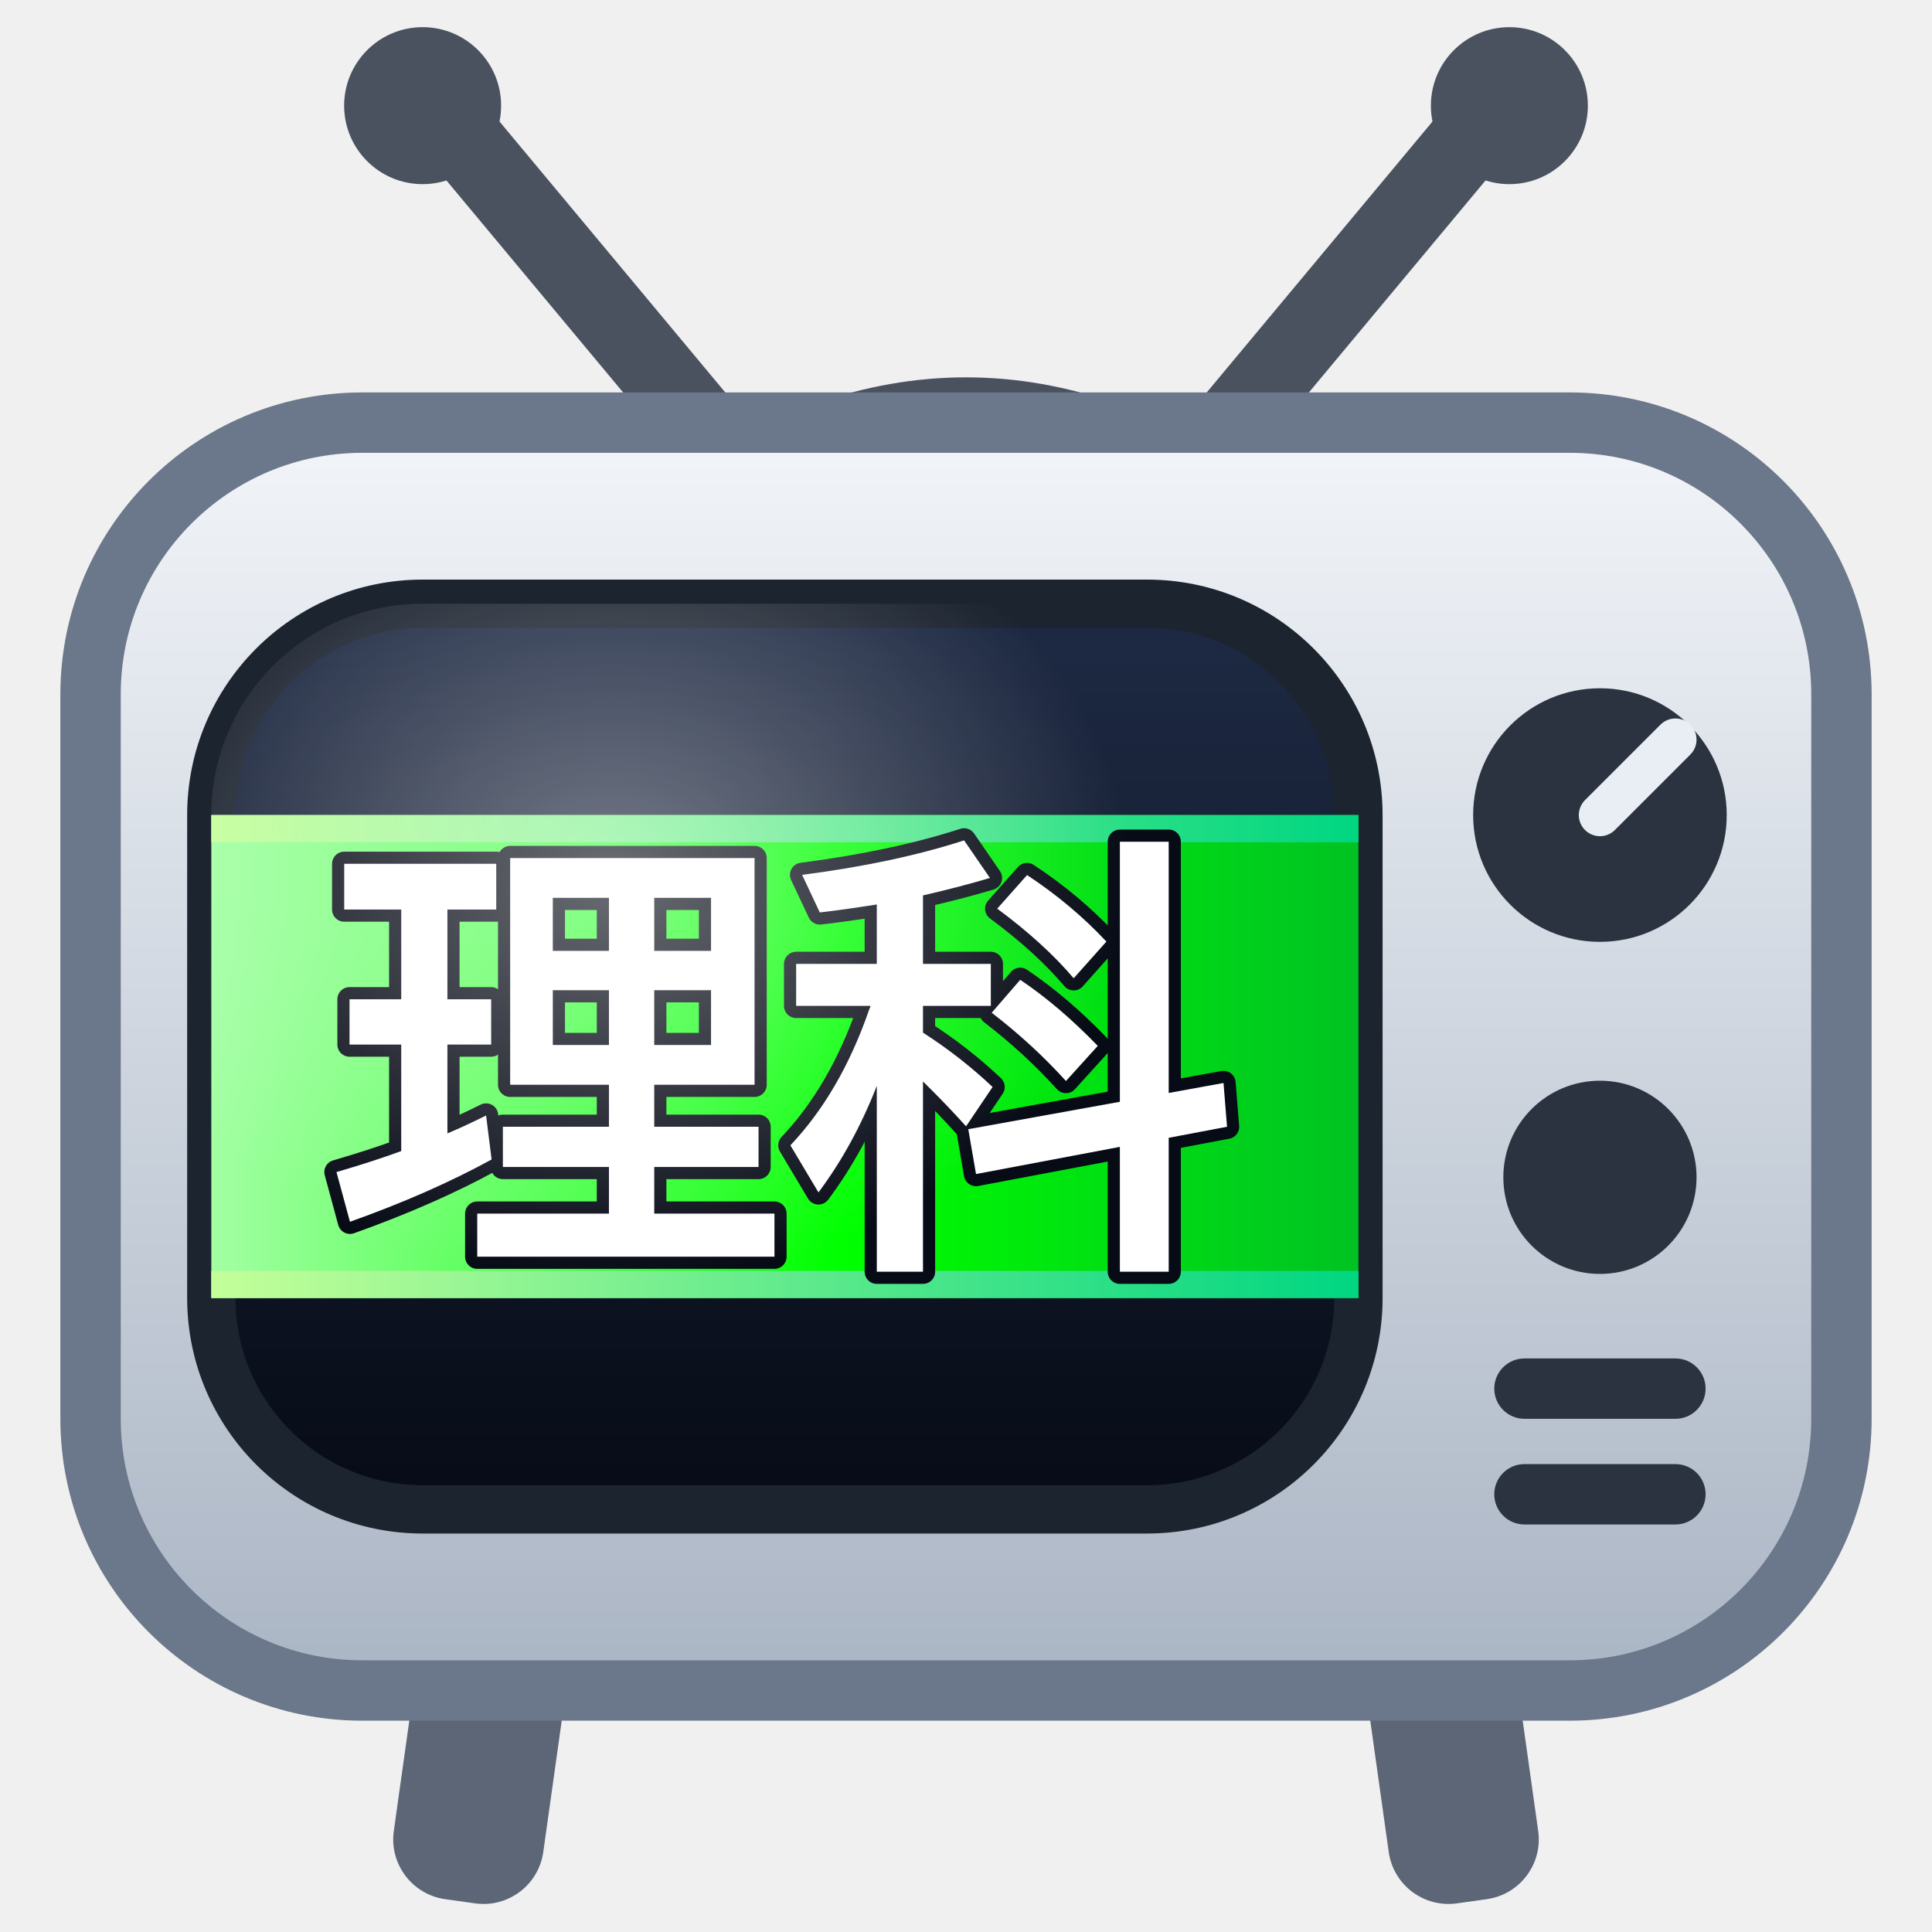
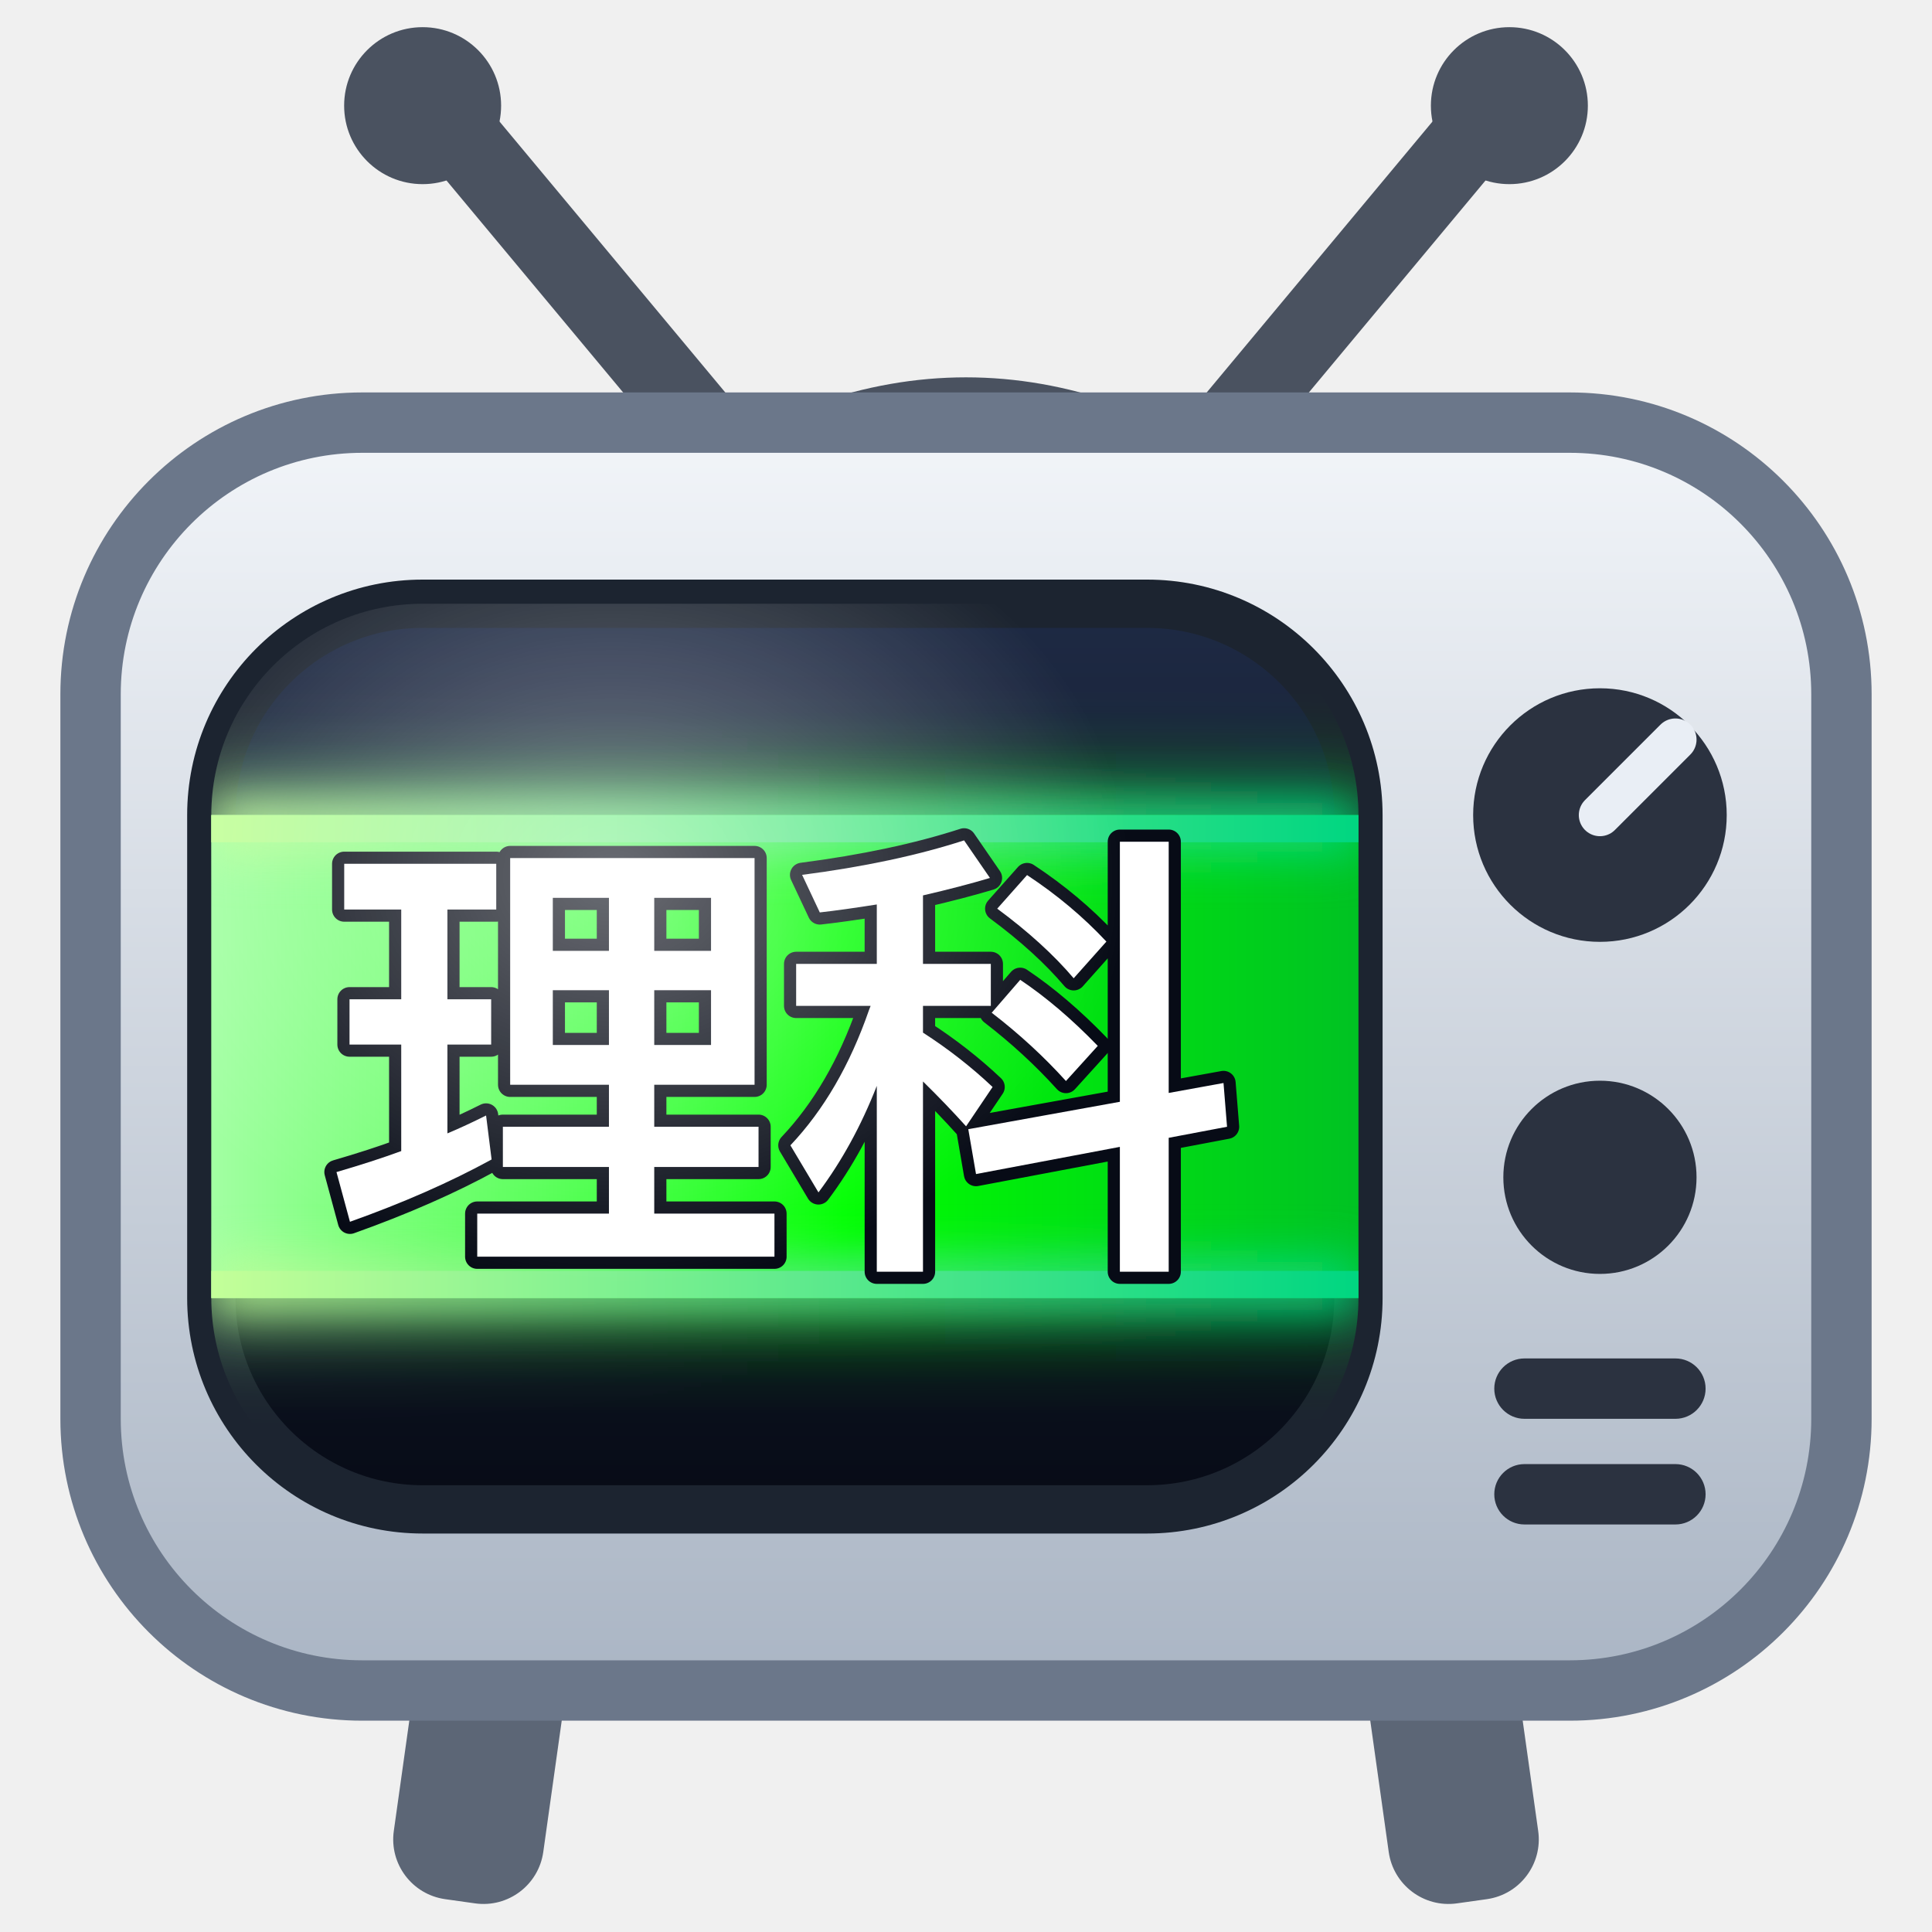
<svg xmlns="http://www.w3.org/2000/svg" viewBox="0 0 64 64">
  <defs>
    <linearGradient id="cab" x1="0" y1="0" x2="0" y2="1">
      <stop offset="0" stop-color="#F2F5F9" />
      <stop offset="1" stop-color="#AAB5C4" />
    </linearGradient>
    <linearGradient id="scr" x1="0" y1="0" x2="0" y2="1">
      <stop offset="0" stop-color="#1E2A44" />
      <stop offset="1" stop-color="#070B16" />
    </linearGradient>
    <linearGradient id="bd" x1="0" y1="0" x2="1" y2="0">
      <stop offset="0" stop-color="#A3FFA3" />
      <stop offset=".55" stop-color="#00FF00" />
      <stop offset="1" stop-color="#00C223" />
    </linearGradient>
    <clipPath id="sc">
      <rect x="7" y="20" width="38" height="30" rx="7" />
    </clipPath>
    <radialGradient id="gl" cx=".35" cy=".3" r=".9">
      <stop offset="0" stop-color="#fff" stop-opacity=".4" />
      <stop offset=".5" stop-color="#fff" stop-opacity="0" />
    </radialGradient>
    <linearGradient id="rbl" x1="0" y1="0" x2="1" y2="0">
      <stop offset="0" stop-color="#C4FF99" />
      <stop offset="1" stop-color="#00D681" />
    </linearGradient>
+     <filter id="neon" x="-20%" y="-300%" width="140%" height="700%">
+       <feGaussianBlur stdDeviation=".8" />
+     </filter>
+     <filter id="neon2" x="-20%" y="-50%" width="140%" height="200%">
+       <feGaussianBlur stdDeviation="1.2" />
+     </filter>
  </defs>
  <path d="M24 15 L14 3 M40 15 L50 3" stroke="#4A5260" stroke-width="2.6" stroke-linecap="round" />
  <circle cx="14" cy="3.5" r="2.6" fill="#4A5260" />
  <circle cx="50" cy="3.5" r="2.6" fill="#4A5260" />
  <path d="M22 16 Q32 9 42 16 Z" fill="#4A5260" />
  <rect x="14" y="54" width="5" height="9" rx="2" fill="#5C6676" transform="rotate(8 16 54)" />
  <rect x="45" y="54" width="5" height="9" rx="2" fill="#5C6676" transform="rotate(-8 48 54)" />
  <rect x="3" y="14" width="58" height="42" rx="9" fill="url(#cab)" stroke="#6B778A" stroke-width="2" />
  <rect x="7" y="20" width="38" height="30" rx="7" fill="url(#scr)" stroke="#1C2430" stroke-width="1.6" />
+   <g clip-path="url(#sc)">
+     <rect x="6" y="25.5" width="40" height="19" fill="url(#bd)" opacity=".35" filter="url(#neon2)" />
+   </g>
  <rect x="7" y="27" width="38" height="16" fill="url(#bd)" clip-path="url(#sc)" />
+   <g clip-path="url(#sc)" filter="url(#neon)">
+     <rect x="7" y="26.6" width="38" height="1.6" fill="url(#rbl)" />
+     <rect x="7" y="41.8" width="38" height="1.6" fill="url(#rbl)" />
+   </g>
  <rect x="7" y="27" width="38" height="0.9" fill="url(#rbl)" clip-path="url(#sc)" />
  <rect x="7" y="42.1" width="38" height="0.9" fill="url(#rbl)" clip-path="url(#sc)" />
  <path d="M522 1444V1038H720V833H522V431Q603 465 697 512L722 313Q443 160 81 31L20 256Q185 304 313 351V833H79V1038H313V1444H55V1651H743V1444ZM1912 1677V651H1458V461H1930V279H1458V68H2002V-127H657V68H1253V279H773V461H1253V651H806V1677ZM999 1497V1257H1253V1497ZM999 1079V831H1253V1079ZM1715 831V1079H1458V831ZM1715 1257V1497H1458V1257Z" fill="#fff" stroke="#070B16" stroke-width="110" paint-order="stroke" stroke-linejoin="round" transform="translate(11.00 40.70) scale(0.00732 -0.00732)" />
  <path d="M416 646Q310 375 152 164L25 377Q252 617 381 990Q385 1001 388 1008H51V1198H416V1467Q265 1443 158 1431L78 1601Q496 1655 811 1757L928 1587Q798 1548 625 1508V1198H932V1008H625V887Q796 777 940 641L820 463Q730 563 625 666V-195H416ZM1737 614 1985 659 2001 461 1737 411V-195H1516V370L865 247L830 450L1516 574V1751H1737ZM1307 1133Q1172 1292 961 1448L1096 1600Q1298 1467 1455 1299ZM1272 668Q1122 834 936 977L1065 1126Q1241 1008 1416 827Z" fill="#fff" stroke="#070B16" stroke-width="110" paint-order="stroke" stroke-linejoin="round" transform="translate(26.00 40.70) scale(0.00732 -0.00732)" />
  <rect x="7" y="20" width="38" height="30" rx="7" fill="url(#gl)" />
  <circle cx="53" cy="27" r="4.2" fill="#2B3240" />
  <path d="M53 27 L55.5 24.5" stroke="#E9EEF5" stroke-width="1.4" stroke-linecap="round" />
  <circle cx="53" cy="39" r="3.2" fill="#2B3240" />
  <rect x="49.5" y="45" width="7" height="2" rx="1" fill="#2B3240" />
  <rect x="49.5" y="48.5" width="7" height="2" rx="1" fill="#2B3240" />
</svg>
